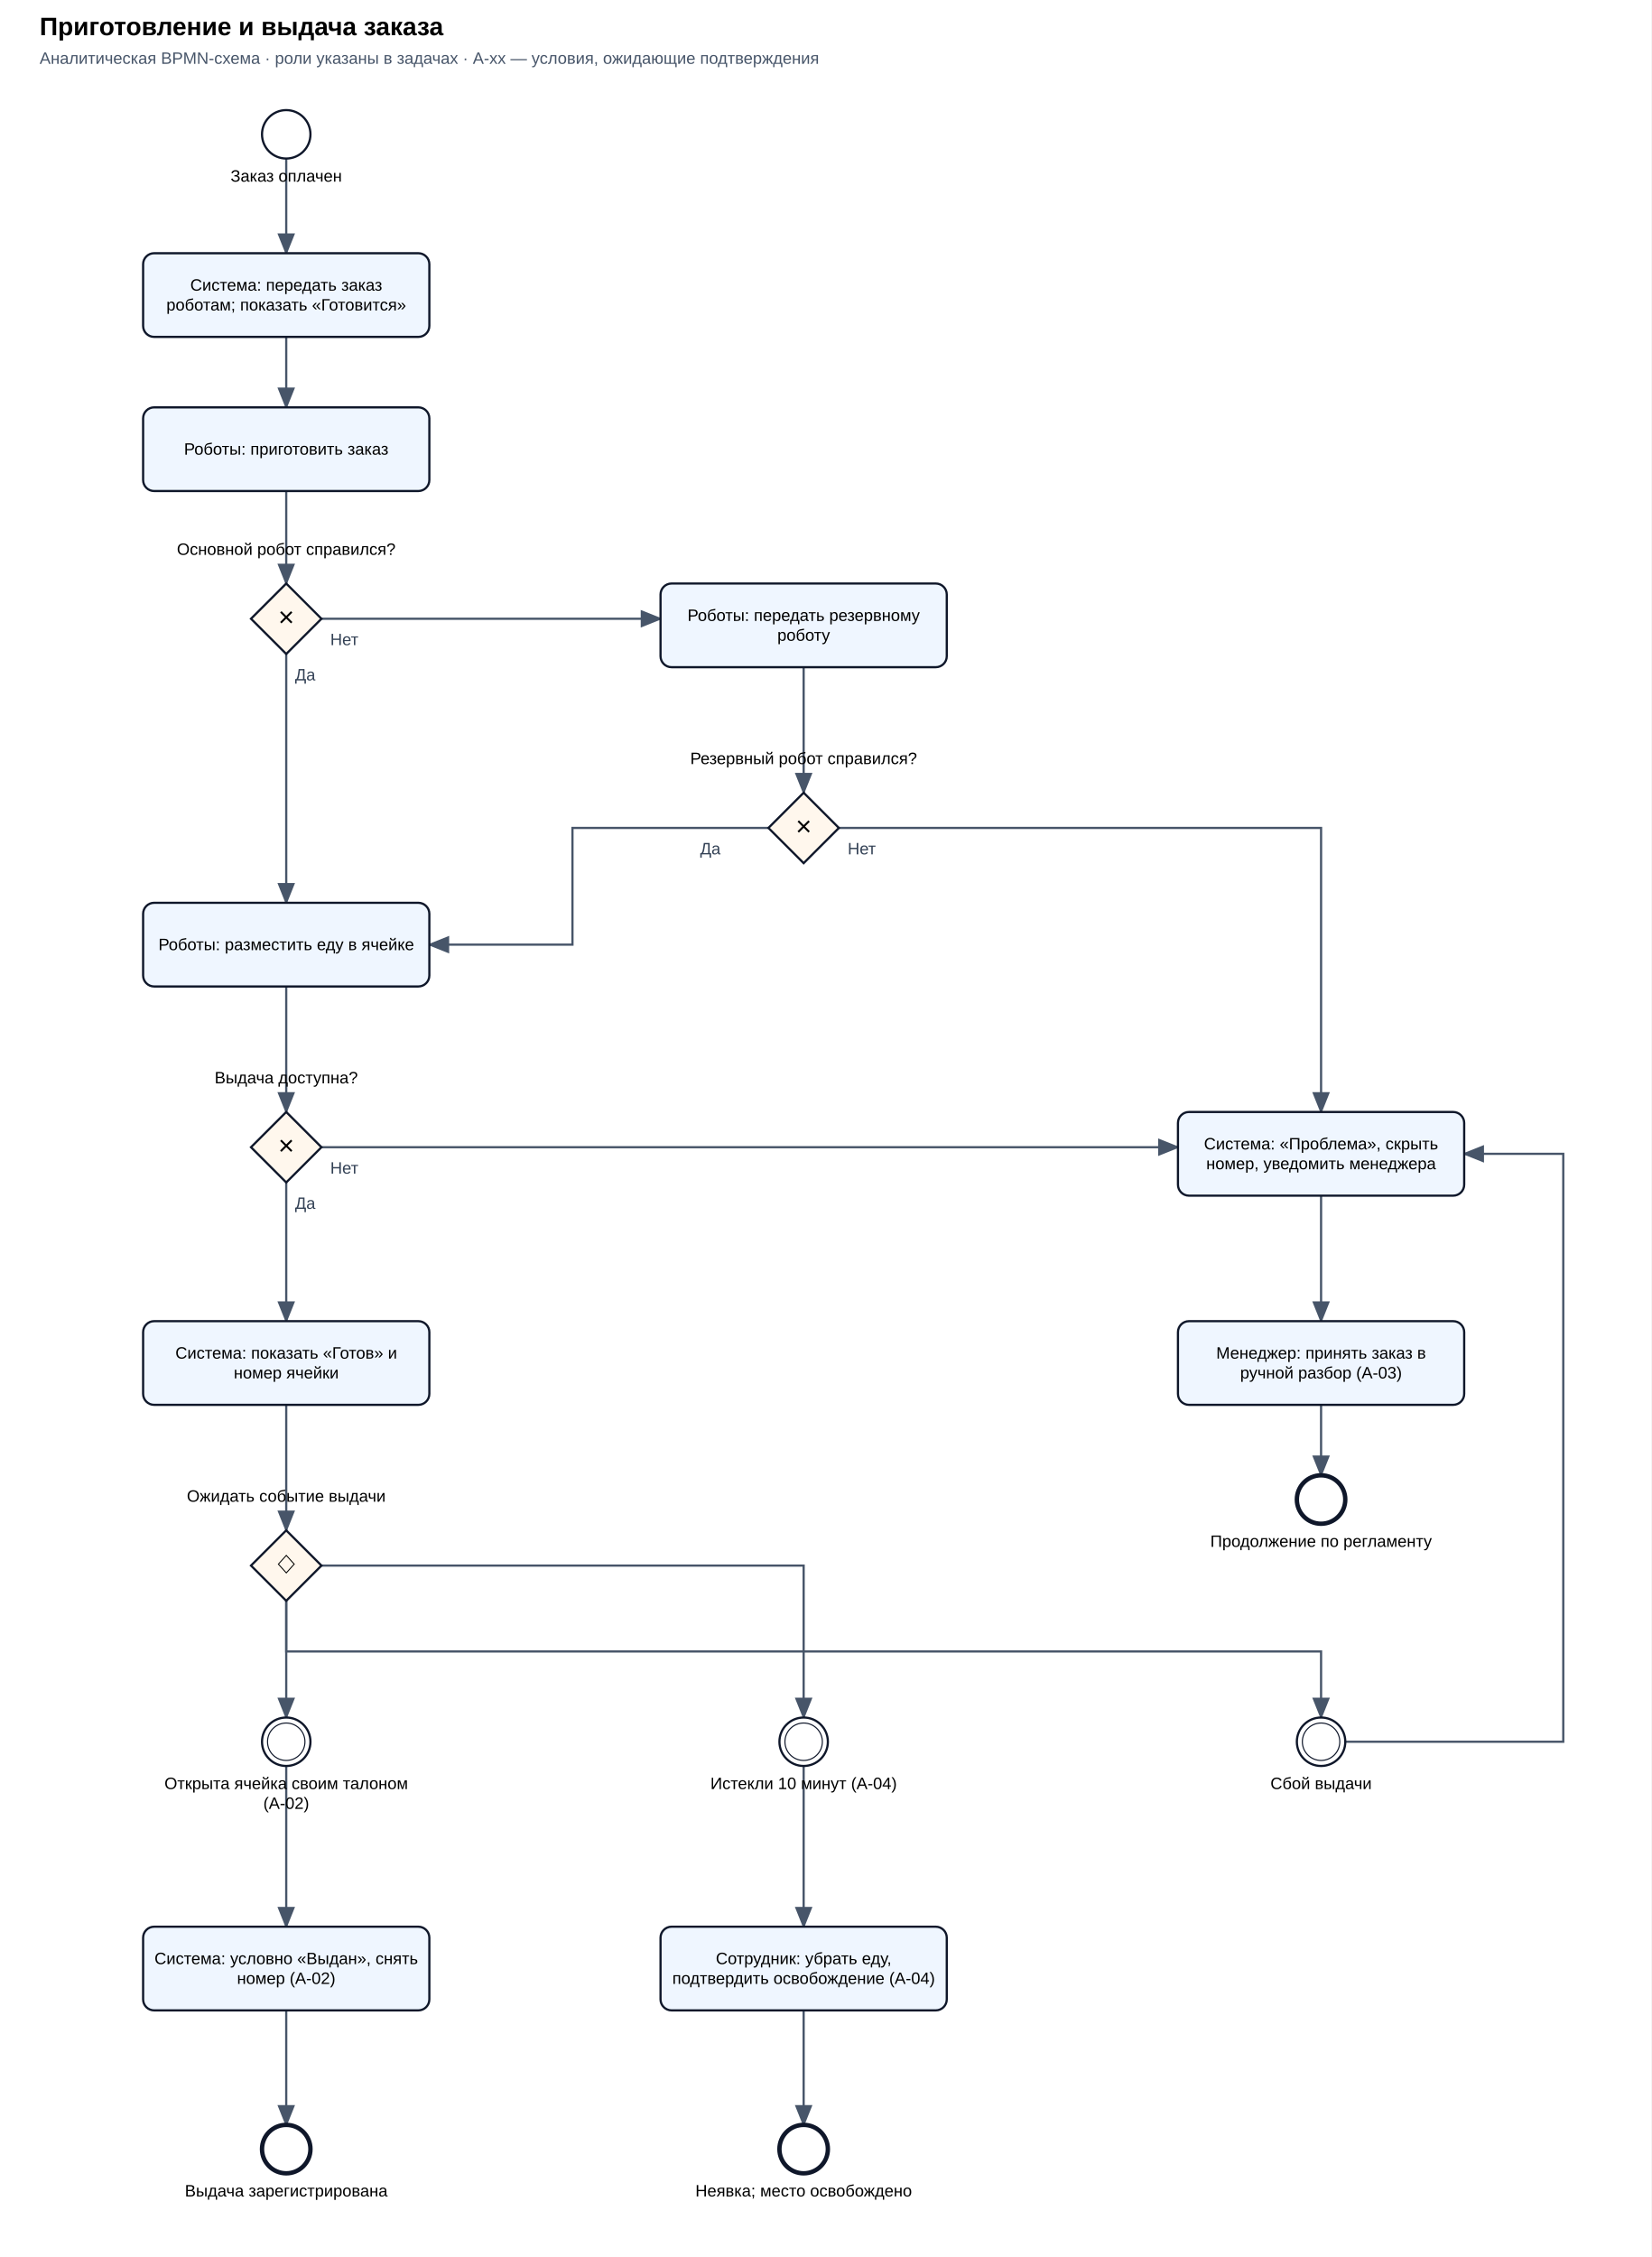
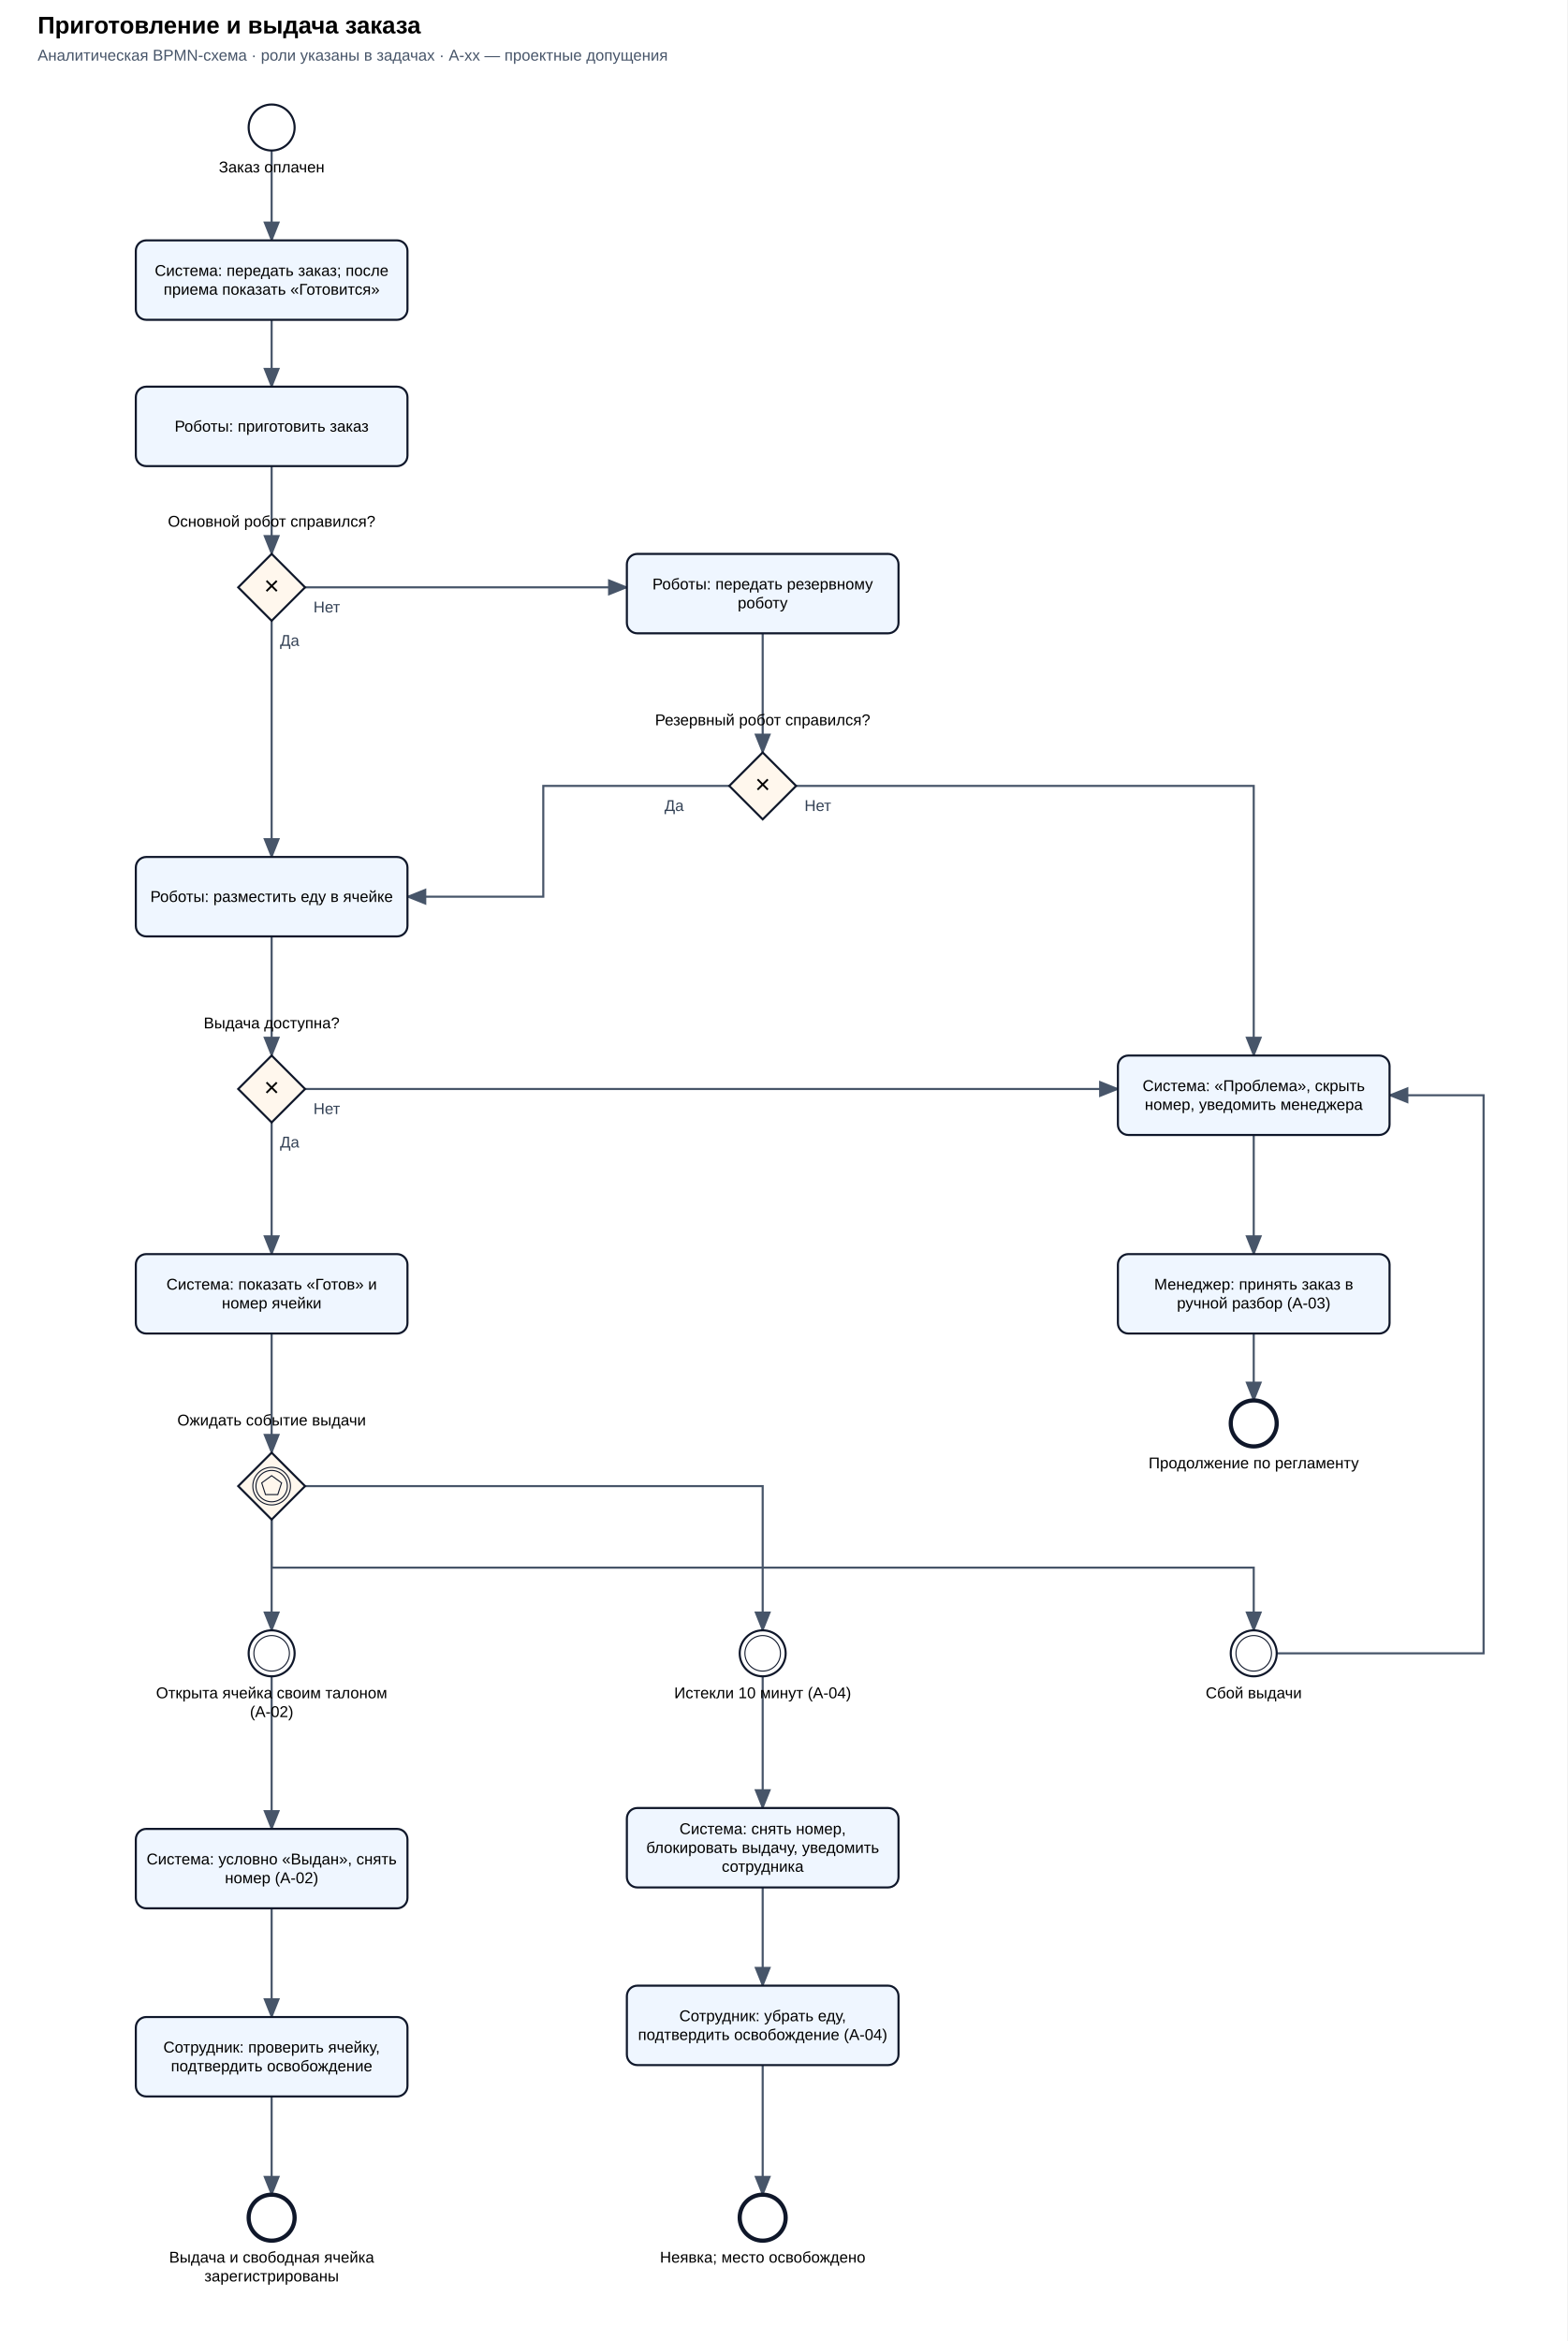
- <svg xmlns="http://www.w3.org/2000/svg" width="1500" height="2050" viewBox="0 0 1500 2050">
+ <svg xmlns="http://www.w3.org/2000/svg" width="1500" height="2240" viewBox="0 0 1500 2240">
  <defs>
    <marker id="arr" markerWidth="10" markerHeight="8" refX="9" refY="4" orient="auto">
      <path d="M0 0 L10 4 L0 8 Z" fill="#475569" />
    </marker>
  </defs>
  <rect width="100%" height="100%" fill="white" />
  <text x="36" y="32" font-family="Arial" font-size="23" font-weight="bold">Приготовление и выдача заказа</text>
-   <text x="36" y="58" font-family="Arial" font-size="15" fill="#475569">Аналитическая BPMN-схема · роли указаны в задачах · A-xx — условия, ожидающие подтверждения</text>
+   <text x="36" y="58" font-family="Arial" font-size="15" fill="#475569">Аналитическая BPMN-схема · роли указаны в задачах · A-xx — проектные допущения</text>
  <polyline points="260.0,144 260.0,230" fill="none" stroke="#475569" stroke-width="2" marker-end="url(#arr)" />
  <polyline points="260.0,306 260.0,370" fill="none" stroke="#475569" stroke-width="2" marker-end="url(#arr)" />
  <polyline points="260.0,446 260.0,530" fill="none" stroke="#475569" stroke-width="2" marker-end="url(#arr)" />
  <polyline points="260.0,594 260.0,820" fill="none" stroke="#475569" stroke-width="2" marker-end="url(#arr)" />
  <text x="268.0" y="618" font-family="Arial" font-size="15" fill="#334155">Да</text>
  <polyline points="292,562 600,562" fill="none" stroke="#475569" stroke-width="2" marker-end="url(#arr)" />
  <text x="300" y="586" font-family="Arial" font-size="15" fill="#334155">Нет</text>
  <polyline points="730.0,606 730.0,720" fill="none" stroke="#475569" stroke-width="2" marker-end="url(#arr)" />
  <polyline points="698,752 520,752 520,858 390,858" fill="none" stroke="#475569" stroke-width="2" marker-end="url(#arr)" />
  <text x="636" y="776" font-family="Arial" font-size="15" fill="#334155">Да</text>
  <polyline points="762,752 1200,752 1200,1010" fill="none" stroke="#475569" stroke-width="2" marker-end="url(#arr)" />
  <text x="770" y="776" font-family="Arial" font-size="15" fill="#334155">Нет</text>
  <polyline points="260.0,896 260.0,1010" fill="none" stroke="#475569" stroke-width="2" marker-end="url(#arr)" />
  <polyline points="260.0,1074 260.0,1200" fill="none" stroke="#475569" stroke-width="2" marker-end="url(#arr)" />
  <text x="268.0" y="1098" font-family="Arial" font-size="15" fill="#334155">Да</text>
  <polyline points="292,1042 1070,1042" fill="none" stroke="#475569" stroke-width="2" marker-end="url(#arr)" />
  <text x="300" y="1066" font-family="Arial" font-size="15" fill="#334155">Нет</text>
  <polyline points="260.0,1276 260.0,1390" fill="none" stroke="#475569" stroke-width="2" marker-end="url(#arr)" />
  <polyline points="260.0,1454 260.0,1560" fill="none" stroke="#475569" stroke-width="2" marker-end="url(#arr)" />
  <polyline points="292,1422 730,1422 730,1560" fill="none" stroke="#475569" stroke-width="2" marker-end="url(#arr)" />
  <polyline points="260,1454 260,1500 1200,1500 1200,1560" fill="none" stroke="#475569" stroke-width="2" marker-end="url(#arr)" />
  <polyline points="260.0,1604 260.0,1750" fill="none" stroke="#475569" stroke-width="2" marker-end="url(#arr)" />
  <polyline points="260.0,1826 260.0,1930" fill="none" stroke="#475569" stroke-width="2" marker-end="url(#arr)" />
-   <polyline points="730.0,1604 730.0,1750" fill="none" stroke="#475569" stroke-width="2" marker-end="url(#arr)" />
-   <polyline points="730.0,1826 730.0,1930" fill="none" stroke="#475569" stroke-width="2" marker-end="url(#arr)" />
+   <polyline points="260.0,2006 260.0,2100" fill="none" stroke="#475569" stroke-width="2" marker-end="url(#arr)" />
+   <polyline points="730.0,1604 730.0,1730" fill="none" stroke="#475569" stroke-width="2" marker-end="url(#arr)" />
+   <polyline points="730.0,1806 730.0,1900" fill="none" stroke="#475569" stroke-width="2" marker-end="url(#arr)" />
+   <polyline points="730.0,1976 730.0,2100" fill="none" stroke="#475569" stroke-width="2" marker-end="url(#arr)" />
  <polyline points="1222,1582 1420,1582 1420,1048 1330,1048" fill="none" stroke="#475569" stroke-width="2" marker-end="url(#arr)" />
  <polyline points="1200.0,1086 1200.0,1200" fill="none" stroke="#475569" stroke-width="2" marker-end="url(#arr)" />
  <polyline points="1200.0,1276 1200.0,1340" fill="none" stroke="#475569" stroke-width="2" marker-end="url(#arr)" />
  <circle cx="260.0" cy="122.0" r="22" stroke="#0f172a" stroke-width="2" fill="white" />
  <text x="260.0" y="165" text-anchor="middle" font-family="Arial" font-size="15">Заказ оплачен</text>
  <rect x="130" y="230" width="260" height="76" rx="10" fill="#eff6ff" stroke="#0f172a" stroke-width="2" />
-   <text x="260.0" y="264.0" text-anchor="middle" font-family="Arial" font-size="15">Система: передать заказ</text>
-   <text x="260.0" y="282.0" text-anchor="middle" font-family="Arial" font-size="15">роботам; показать «Готовится»</text>
+   <text x="260.0" y="264.0" text-anchor="middle" font-family="Arial" font-size="15">Система: передать заказ; после</text>
+   <text x="260.0" y="282.0" text-anchor="middle" font-family="Arial" font-size="15">приема показать «Готовится»</text>
  <rect x="130" y="370" width="260" height="76" rx="10" fill="#eff6ff" stroke="#0f172a" stroke-width="2" />
  <text x="260.0" y="413.0" text-anchor="middle" font-family="Arial" font-size="15">Роботы: приготовить заказ</text>
  <polygon points="260.0,530 292,562.0 260.0,594 228,562.0" fill="#fff7ed" stroke="#0f172a" stroke-width="2" />
  <text x="260.0" y="569.0" text-anchor="middle" font-family="Arial" font-size="25">×</text>
  <text x="260.0" y="504" text-anchor="middle" font-family="Arial" font-size="15">Основной робот справился?</text>
  <rect x="600" y="530" width="260" height="76" rx="10" fill="#eff6ff" stroke="#0f172a" stroke-width="2" />
  <text x="730.0" y="564.0" text-anchor="middle" font-family="Arial" font-size="15">Роботы: передать резервному</text>
  <text x="730.0" y="582.0" text-anchor="middle" font-family="Arial" font-size="15">роботу</text>
  <polygon points="730.0,720 762,752.0 730.0,784 698,752.0" fill="#fff7ed" stroke="#0f172a" stroke-width="2" />
  <text x="730.0" y="759.0" text-anchor="middle" font-family="Arial" font-size="25">×</text>
  <text x="730.0" y="694" text-anchor="middle" font-family="Arial" font-size="15">Резервный робот справился?</text>
  <rect x="130" y="820" width="260" height="76" rx="10" fill="#eff6ff" stroke="#0f172a" stroke-width="2" />
  <text x="260.0" y="863.0" text-anchor="middle" font-family="Arial" font-size="15">Роботы: разместить еду в ячейке</text>
  <polygon points="260.0,1010 292,1042.0 260.0,1074 228,1042.0" fill="#fff7ed" stroke="#0f172a" stroke-width="2" />
  <text x="260.0" y="1049.0" text-anchor="middle" font-family="Arial" font-size="25">×</text>
  <text x="260.0" y="984" text-anchor="middle" font-family="Arial" font-size="15">Выдача доступна?</text>
  <rect x="130" y="1200" width="260" height="76" rx="10" fill="#eff6ff" stroke="#0f172a" stroke-width="2" />
  <text x="260.0" y="1234.0" text-anchor="middle" font-family="Arial" font-size="15">Система: показать «Готов» и</text>
  <text x="260.0" y="1252.0" text-anchor="middle" font-family="Arial" font-size="15">номер ячейки</text>
  <polygon points="260.0,1390 292,1422.0 260.0,1454 228,1422.0" fill="#fff7ed" stroke="#0f172a" stroke-width="2" />
-   <text x="260.0" y="1429.0" text-anchor="middle" font-family="Arial" font-size="25">◇</text>
+   <circle cx="260.0" cy="1422.0" r="18" fill="none" stroke="#0f172a" />
+   <circle cx="260.0" cy="1422.0" r="15" fill="none" stroke="#0f172a" />
+   <polygon points="260.0,1412.0 269.511,1418.91 265.878,1430.09 254.122,1430.09 250.489,1418.91" fill="none" stroke="#0f172a" />
  <text x="260.0" y="1364" text-anchor="middle" font-family="Arial" font-size="15">Ожидать событие выдачи</text>
  <circle cx="260.0" cy="1582.0" r="22" stroke="#0f172a" stroke-width="2" fill="white" />
  <circle cx="260.0" cy="1582.0" r="17" fill="none" stroke="#0f172a" />
  <text x="260.0" y="1625" text-anchor="middle" font-family="Arial" font-size="15">Открыта ячейка своим талоном</text>
  <text x="260.0" y="1643" text-anchor="middle" font-family="Arial" font-size="15">(A-02)</text>
  <circle cx="730.0" cy="1582.0" r="22" stroke="#0f172a" stroke-width="2" fill="white" />
  <circle cx="730.0" cy="1582.0" r="17" fill="none" stroke="#0f172a" />
  <text x="730.0" y="1625" text-anchor="middle" font-family="Arial" font-size="15">Истекли 10 минут (A-04)</text>
  <circle cx="1200.0" cy="1582.0" r="22" stroke="#0f172a" stroke-width="2" fill="white" />
  <circle cx="1200.0" cy="1582.0" r="17" fill="none" stroke="#0f172a" />
  <text x="1200.0" y="1625" text-anchor="middle" font-family="Arial" font-size="15">Сбой выдачи</text>
  <rect x="130" y="1750" width="260" height="76" rx="10" fill="#eff6ff" stroke="#0f172a" stroke-width="2" />
  <text x="260.0" y="1784.0" text-anchor="middle" font-family="Arial" font-size="15">Система: условно «Выдан», снять</text>
  <text x="260.0" y="1802.0" text-anchor="middle" font-family="Arial" font-size="15">номер (A-02)</text>
-   <rect x="600" y="1750" width="260" height="76" rx="10" fill="#eff6ff" stroke="#0f172a" stroke-width="2" />
-   <text x="730.0" y="1784.0" text-anchor="middle" font-family="Arial" font-size="15">Сотрудник: убрать еду,</text>
-   <text x="730.0" y="1802.0" text-anchor="middle" font-family="Arial" font-size="15">подтвердить освобождение (A-04)</text>
-   <circle cx="260.0" cy="1952.0" r="22" stroke="#0f172a" stroke-width="4" fill="white" />
-   <text x="260.0" y="1995" text-anchor="middle" font-family="Arial" font-size="15">Выдача зарегистрирована</text>
-   <circle cx="730.0" cy="1952.0" r="22" stroke="#0f172a" stroke-width="4" fill="white" />
-   <text x="730.0" y="1995" text-anchor="middle" font-family="Arial" font-size="15">Неявка; место освобождено</text>
+   <rect x="600" y="1730" width="260" height="76" rx="10" fill="#eff6ff" stroke="#0f172a" stroke-width="2" />
+   <text x="730.0" y="1755.0" text-anchor="middle" font-family="Arial" font-size="15">Система: снять номер,</text>
+   <text x="730.0" y="1773.0" text-anchor="middle" font-family="Arial" font-size="15">блокировать выдачу, уведомить</text>
+   <text x="730.0" y="1791.0" text-anchor="middle" font-family="Arial" font-size="15">сотрудника</text>
+   <rect x="600" y="1900" width="260" height="76" rx="10" fill="#eff6ff" stroke="#0f172a" stroke-width="2" />
+   <text x="730.0" y="1934.0" text-anchor="middle" font-family="Arial" font-size="15">Сотрудник: убрать еду,</text>
+   <text x="730.0" y="1952.0" text-anchor="middle" font-family="Arial" font-size="15">подтвердить освобождение (A-04)</text>
+   <rect x="130" y="1930" width="260" height="76" rx="10" fill="#eff6ff" stroke="#0f172a" stroke-width="2" />
+   <text x="260.0" y="1964.0" text-anchor="middle" font-family="Arial" font-size="15">Сотрудник: проверить ячейку,</text>
+   <text x="260.0" y="1982.0" text-anchor="middle" font-family="Arial" font-size="15">подтвердить освобождение</text>
+   <circle cx="260.0" cy="2122.0" r="22" stroke="#0f172a" stroke-width="4" fill="white" />
+   <text x="260.0" y="2165" text-anchor="middle" font-family="Arial" font-size="15">Выдача и свободная ячейка</text>
+   <text x="260.0" y="2183" text-anchor="middle" font-family="Arial" font-size="15">зарегистрированы</text>
+   <circle cx="730.0" cy="2122.0" r="22" stroke="#0f172a" stroke-width="4" fill="white" />
+   <text x="730.0" y="2165" text-anchor="middle" font-family="Arial" font-size="15">Неявка; место освобождено</text>
  <rect x="1070" y="1010" width="260" height="76" rx="10" fill="#eff6ff" stroke="#0f172a" stroke-width="2" />
  <text x="1200.0" y="1044.0" text-anchor="middle" font-family="Arial" font-size="15">Система: «Проблема», скрыть</text>
  <text x="1200.0" y="1062.0" text-anchor="middle" font-family="Arial" font-size="15">номер, уведомить менеджера</text>
  <rect x="1070" y="1200" width="260" height="76" rx="10" fill="#eff6ff" stroke="#0f172a" stroke-width="2" />
  <text x="1200.0" y="1234.0" text-anchor="middle" font-family="Arial" font-size="15">Менеджер: принять заказ в</text>
  <text x="1200.0" y="1252.0" text-anchor="middle" font-family="Arial" font-size="15">ручной разбор (A-03)</text>
  <circle cx="1200.0" cy="1362.0" r="22" stroke="#0f172a" stroke-width="4" fill="white" />
  <text x="1200.0" y="1405" text-anchor="middle" font-family="Arial" font-size="15">Продолжение по регламенту</text>
</svg>
